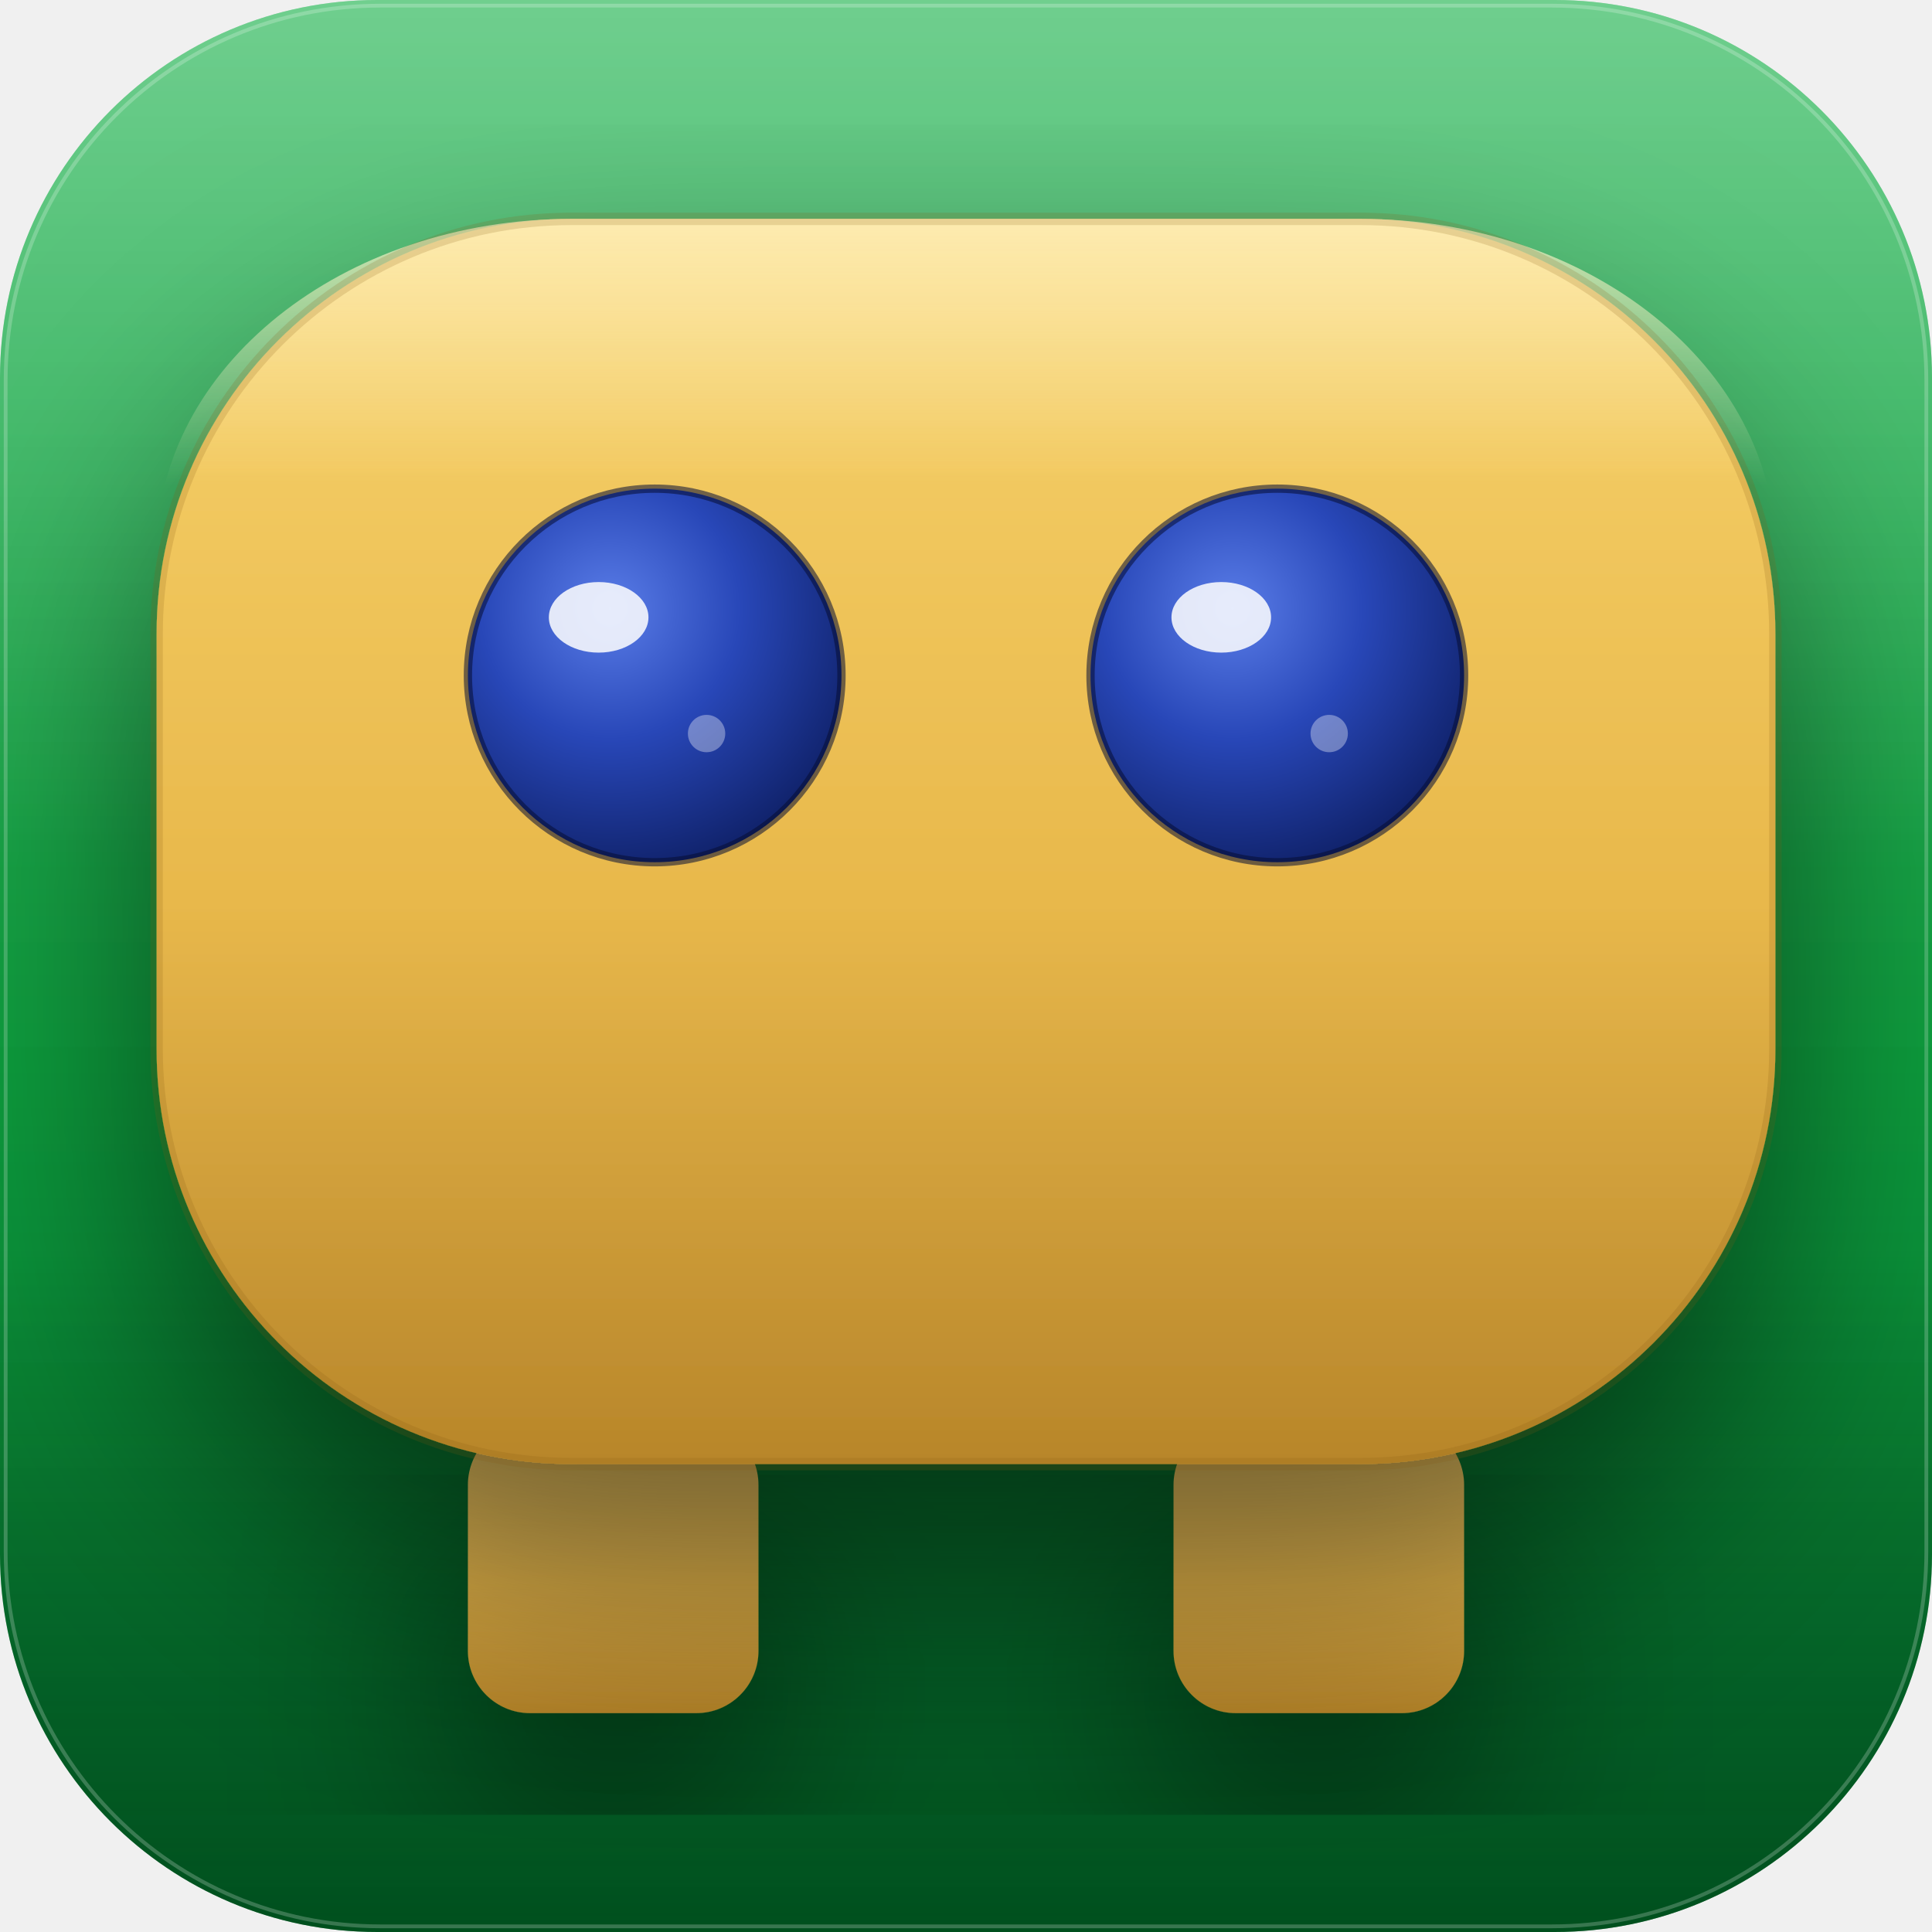
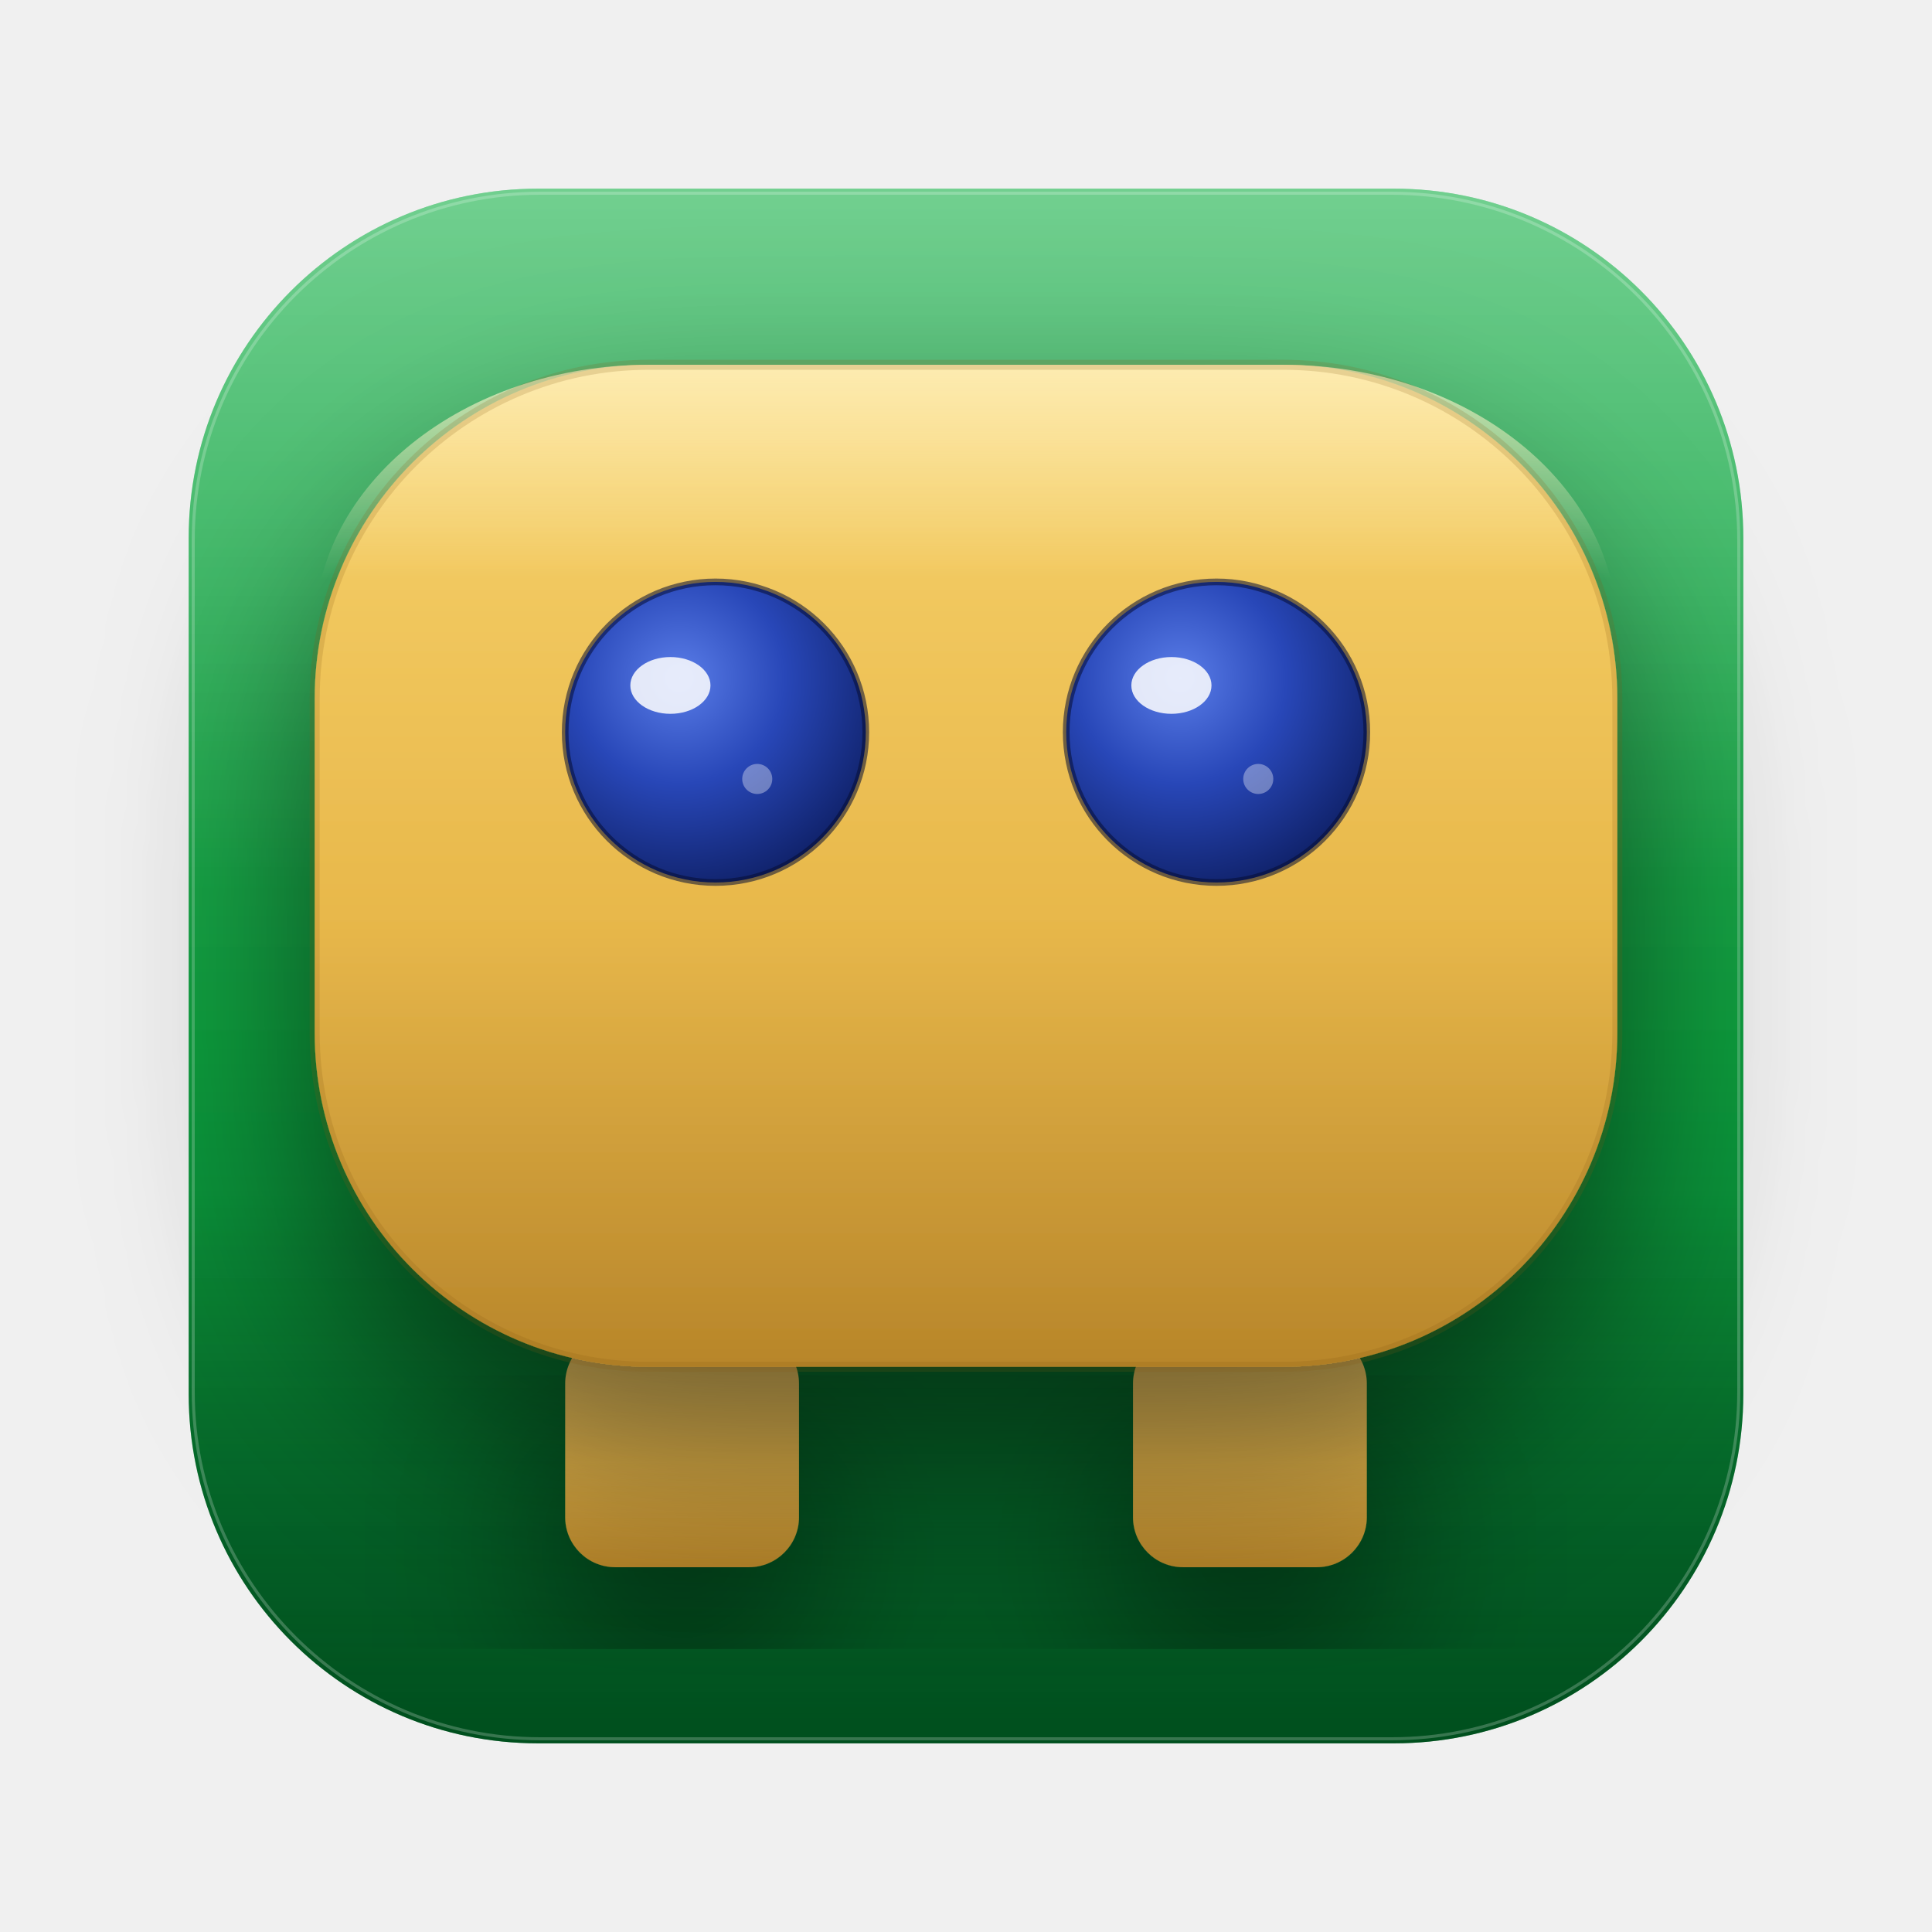
<svg xmlns="http://www.w3.org/2000/svg" viewBox="0 0 1024 1024" width="1024" height="1024">
  <defs>
    <linearGradient id="bgGrad" x1="0" y1="0" x2="0" y2="1">
      <stop offset="0" stop-color="#2DB85A" />
      <stop offset="0.55" stop-color="#059A37" />
      <stop offset="1" stop-color="#00692A" />
    </linearGradient>
    <linearGradient id="bgTopGloss" x1="0" y1="0" x2="0" y2="1">
      <stop offset="0" stop-color="#ffffff" stop-opacity="0.32" />
      <stop offset="0.45" stop-color="#ffffff" stop-opacity="0.04" />
      <stop offset="1" stop-color="#ffffff" stop-opacity="0" />
    </linearGradient>
    <linearGradient id="bgBottomShade" x1="0" y1="0" x2="0" y2="1">
      <stop offset="0" stop-color="#000000" stop-opacity="0" />
      <stop offset="0.65" stop-color="#000000" stop-opacity="0" />
      <stop offset="1" stop-color="#00310F" stop-opacity="0.45" />
    </linearGradient>
    <linearGradient id="faceGrad" x1="0" y1="0" x2="0" y2="1">
      <stop offset="0" stop-color="#F7D26B" />
      <stop offset="0.55" stop-color="#E8B84B" />
      <stop offset="1" stop-color="#B8862A" />
    </linearGradient>
    <linearGradient id="faceGloss" x1="0" y1="0" x2="0" y2="1">
      <stop offset="0" stop-color="#FFF4C8" stop-opacity="0.75" />
      <stop offset="0.4" stop-color="#FFF4C8" stop-opacity="0" />
    </linearGradient>
    <radialGradient id="eyeGrad" cx="0.38" cy="0.32" r="0.78">
      <stop offset="0" stop-color="#5A7DE8" />
      <stop offset="0.45" stop-color="#2847B8" />
      <stop offset="1" stop-color="#0C1C5E" />
    </radialGradient>
    <filter id="softShadow" x="-25%" y="-25%" width="150%" height="160%">
      <feGaussianBlur in="SourceAlpha" stdDeviation="6" />
      <feOffset dx="0" dy="6" result="offBlur" />
      <feComponentTransfer>
        <feFuncA type="linear" slope="0.55" />
      </feComponentTransfer>
      <feMerge>
        <feMergeNode />
        <feMergeNode in="SourceGraphic" />
      </feMerge>
    </filter>
    <clipPath id="squircleClip">
-       <rect x="0" y="0" width="1024" height="1024" rx="200" ry="200" />
+       <rect x="0" y="0" width="1024" height="1024" rx="230" ry="230" />
    </clipPath>
  </defs>
-   <rect x="0" y="0" width="1024" height="1024" rx="200" ry="200" fill="url(#bgGrad)" />
-   <g clip-path="url(#squircleClip)">
-     <rect x="0" y="0" width="1024" height="1024" fill="url(#bgBottomShade)" />
-     <rect x="0" y="0" width="1024" height="1024" fill="url(#bgTopGloss)" />
-   </g>
-   <rect x="3" y="3" width="1018" height="1018" rx="198.5" ry="198.5" fill="none" stroke="#ffffff" stroke-opacity="0.22" stroke-width="2" />
-   <g transform="translate(-38 -104) scale(11)">
-     <g filter="url(#softShadow)">
-       <rect x="26" y="78" width="14" height="14" rx="3" ry="3" fill="url(#faceGrad)" />
-       <rect x="60" y="78" width="14" height="14" rx="3" ry="3" fill="url(#faceGrad)" />
+   <g transform="translate(100 100) scale(0.8046875)">
+     <rect x="0" y="0" width="1024" height="1024" rx="230" ry="230" fill="url(#bgGrad)" />
+     <g clip-path="url(#squircleClip)">
+       <rect x="0" y="0" width="1024" height="1024" fill="url(#bgBottomShade)" />
+       <rect x="0" y="0" width="1024" height="1024" fill="url(#bgTopGloss)" />
    </g>
-     <g filter="url(#softShadow)">
-       <rect x="11" y="20" width="78" height="60" rx="20" ry="20" fill="url(#faceGrad)" />
+     <rect x="3" y="3" width="1018" height="1018" rx="228.5" ry="228.5" fill="none" stroke="#ffffff" stroke-opacity="0.22" stroke-width="2" />
+     <g transform="translate(-38 -104) scale(11)">
+       <g filter="url(#softShadow)">
+         <rect x="26" y="78" width="14" height="14" rx="3" ry="3" fill="url(#faceGrad)" />
+         <rect x="60" y="78" width="14" height="14" rx="3" ry="3" fill="url(#faceGrad)" />
+       </g>
+       <g filter="url(#softShadow)">
+         <rect x="11" y="20" width="78" height="60" rx="20" ry="20" fill="url(#faceGrad)" />
+       </g>
+       <rect x="11" y="20" width="78" height="32" rx="20" ry="20" fill="url(#faceGloss)" />
+       <rect x="11" y="20" width="78" height="60" rx="20" ry="20" fill="none" stroke="#8A5E14" stroke-opacity="0.18" stroke-width="0.6" />
+       <circle cx="35" cy="42" r="9" fill="url(#eyeGrad)" />
+       <circle cx="65" cy="42" r="9" fill="url(#eyeGrad)" />
+       <circle cx="35" cy="42" r="9" fill="none" stroke="#060D33" stroke-opacity="0.55" stroke-width="0.4" />
+       <circle cx="65" cy="42" r="9" fill="none" stroke="#060D33" stroke-opacity="0.55" stroke-width="0.4" />
+       <ellipse cx="32.3" cy="39.2" rx="2.4" ry="1.7" fill="#ffffff" fill-opacity="0.85" />
+       <ellipse cx="62.3" cy="39.2" rx="2.4" ry="1.7" fill="#ffffff" fill-opacity="0.85" />
+       <circle cx="37.5" cy="44.8" r="0.9" fill="#ffffff" fill-opacity="0.35" />
+       <circle cx="67.5" cy="44.8" r="0.9" fill="#ffffff" fill-opacity="0.35" />
    </g>
-     <rect x="11" y="20" width="78" height="32" rx="20" ry="20" fill="url(#faceGloss)" />
-     <rect x="11" y="20" width="78" height="60" rx="20" ry="20" fill="none" stroke="#8A5E14" stroke-opacity="0.18" stroke-width="0.6" />
-     <circle cx="35" cy="42" r="9" fill="url(#eyeGrad)" />
-     <circle cx="65" cy="42" r="9" fill="url(#eyeGrad)" />
-     <circle cx="35" cy="42" r="9" fill="none" stroke="#060D33" stroke-opacity="0.55" stroke-width="0.4" />
-     <circle cx="65" cy="42" r="9" fill="none" stroke="#060D33" stroke-opacity="0.55" stroke-width="0.4" />
-     <ellipse cx="32.3" cy="39.2" rx="2.4" ry="1.7" fill="#ffffff" fill-opacity="0.85" />
-     <ellipse cx="62.3" cy="39.2" rx="2.4" ry="1.7" fill="#ffffff" fill-opacity="0.85" />
-     <circle cx="37.5" cy="44.8" r="0.9" fill="#ffffff" fill-opacity="0.35" />
-     <circle cx="67.5" cy="44.8" r="0.9" fill="#ffffff" fill-opacity="0.35" />
  </g>
</svg>
